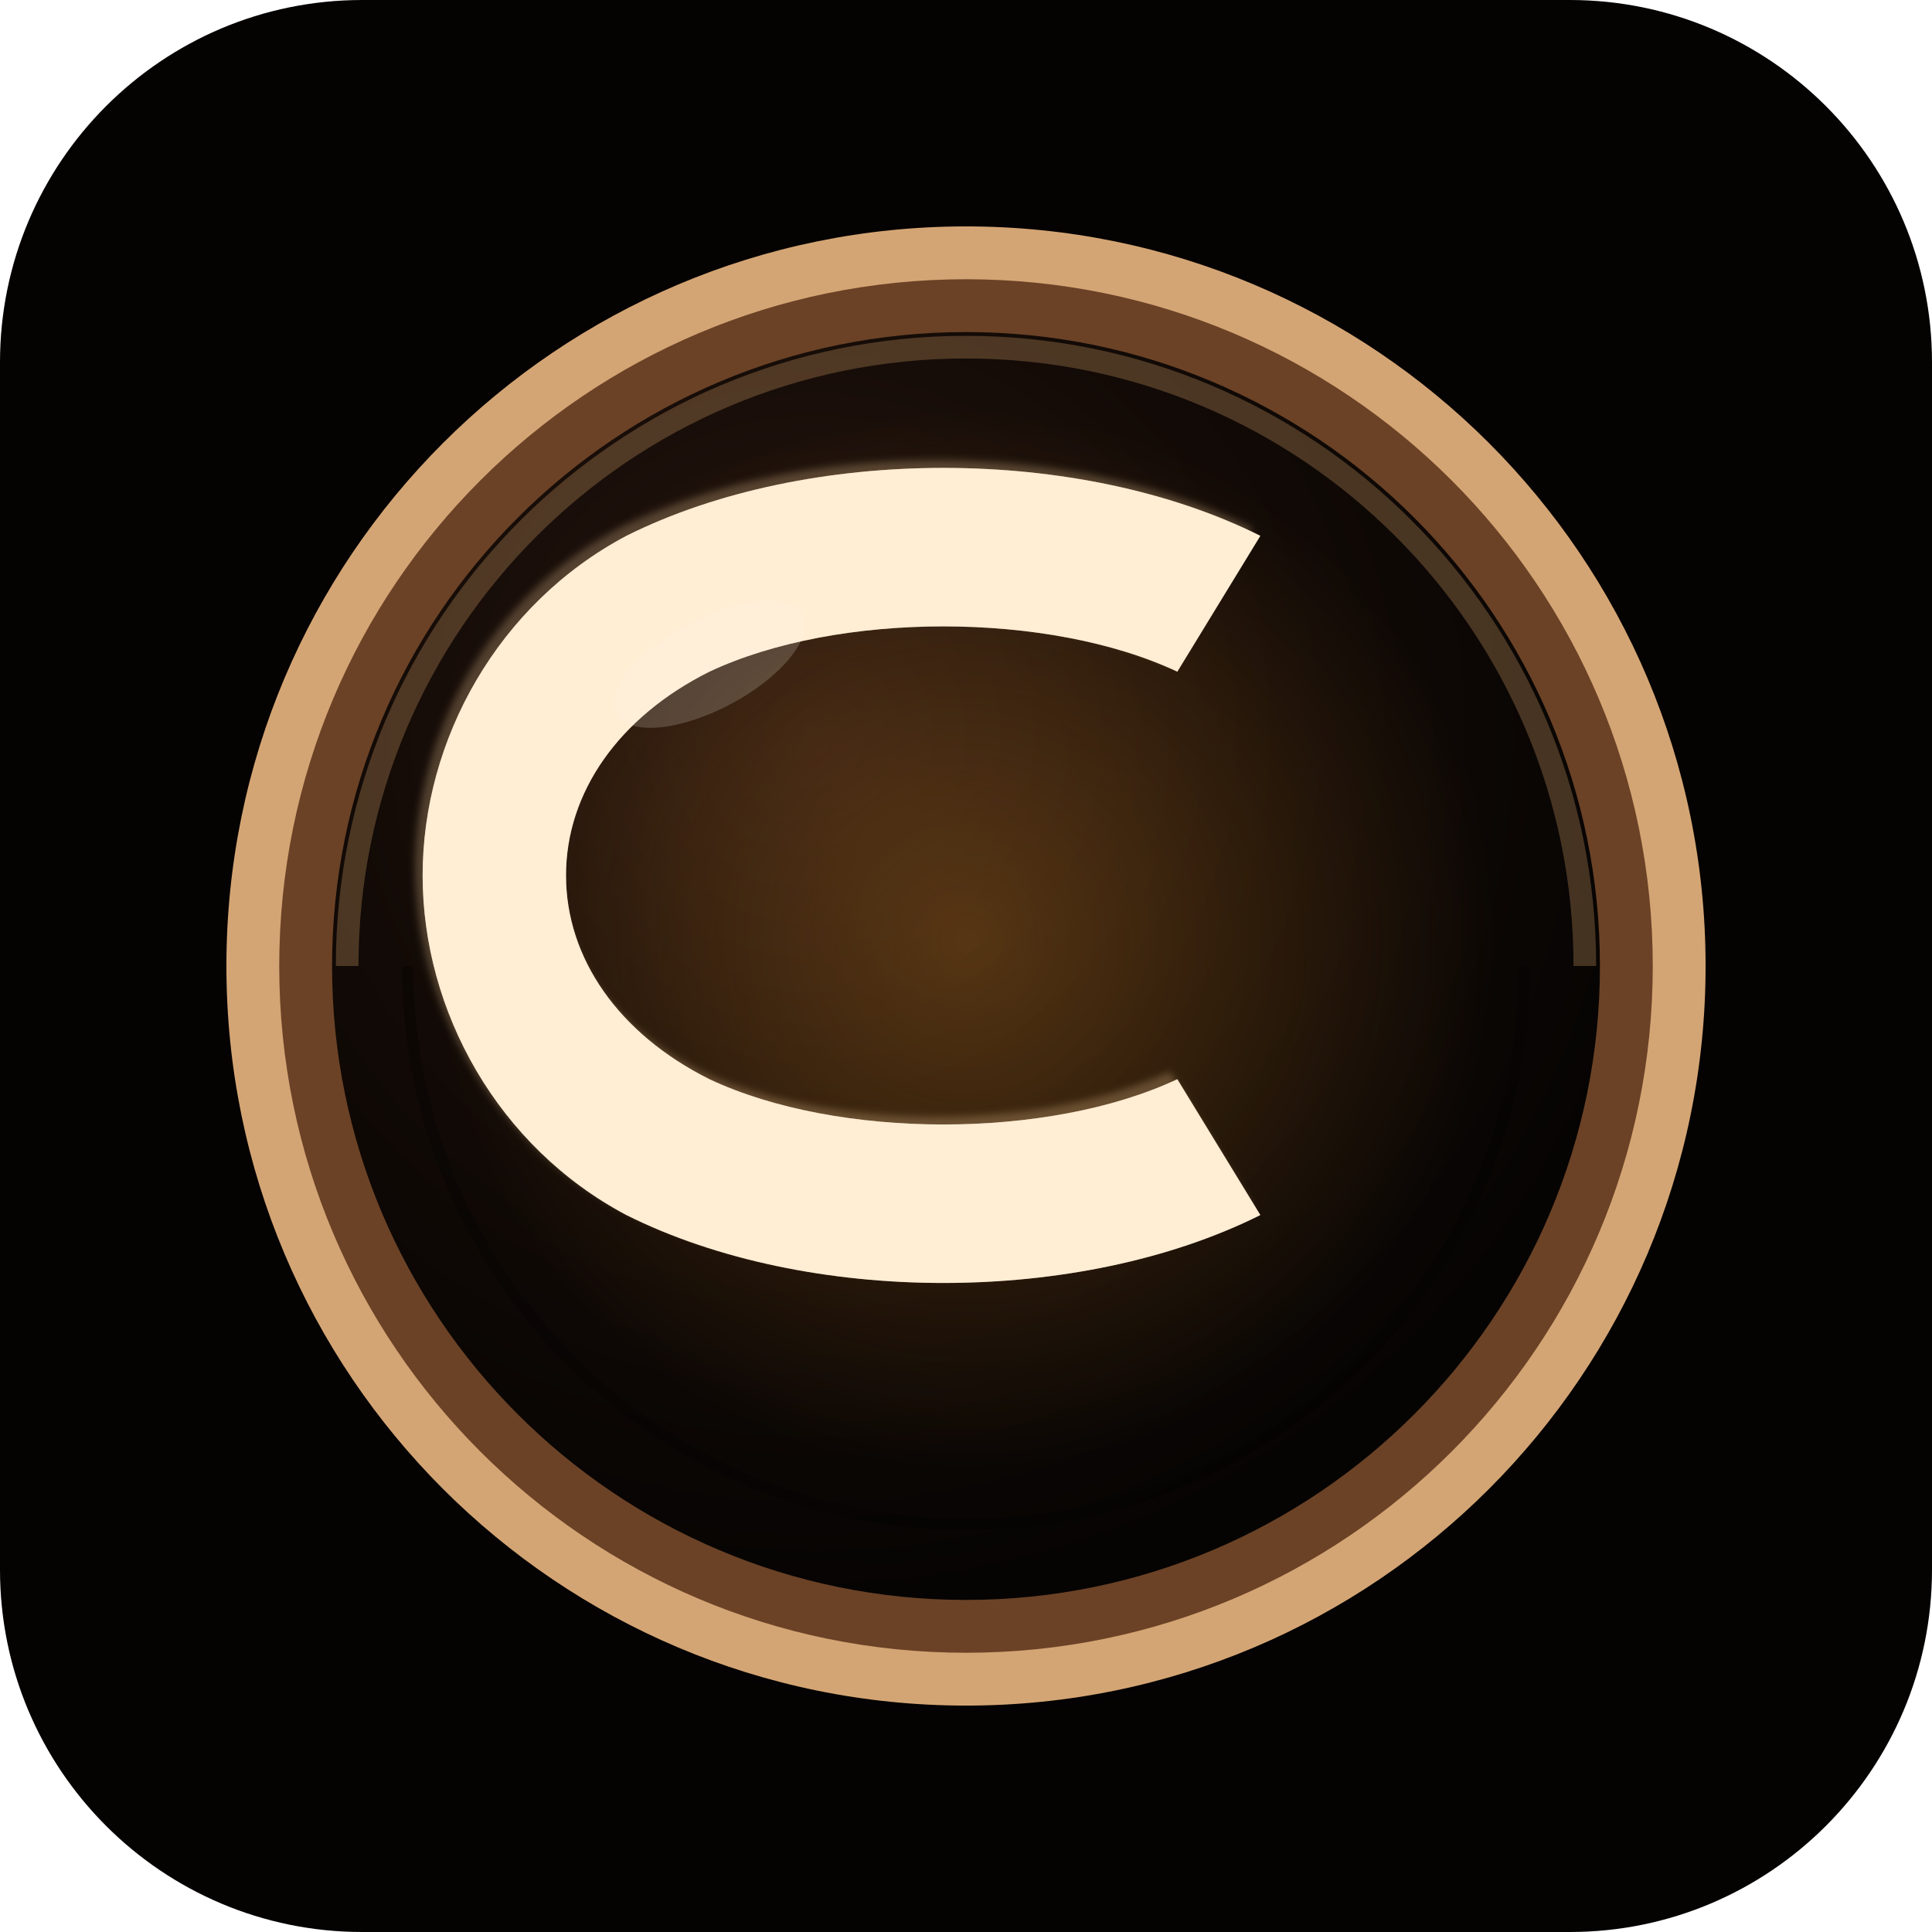
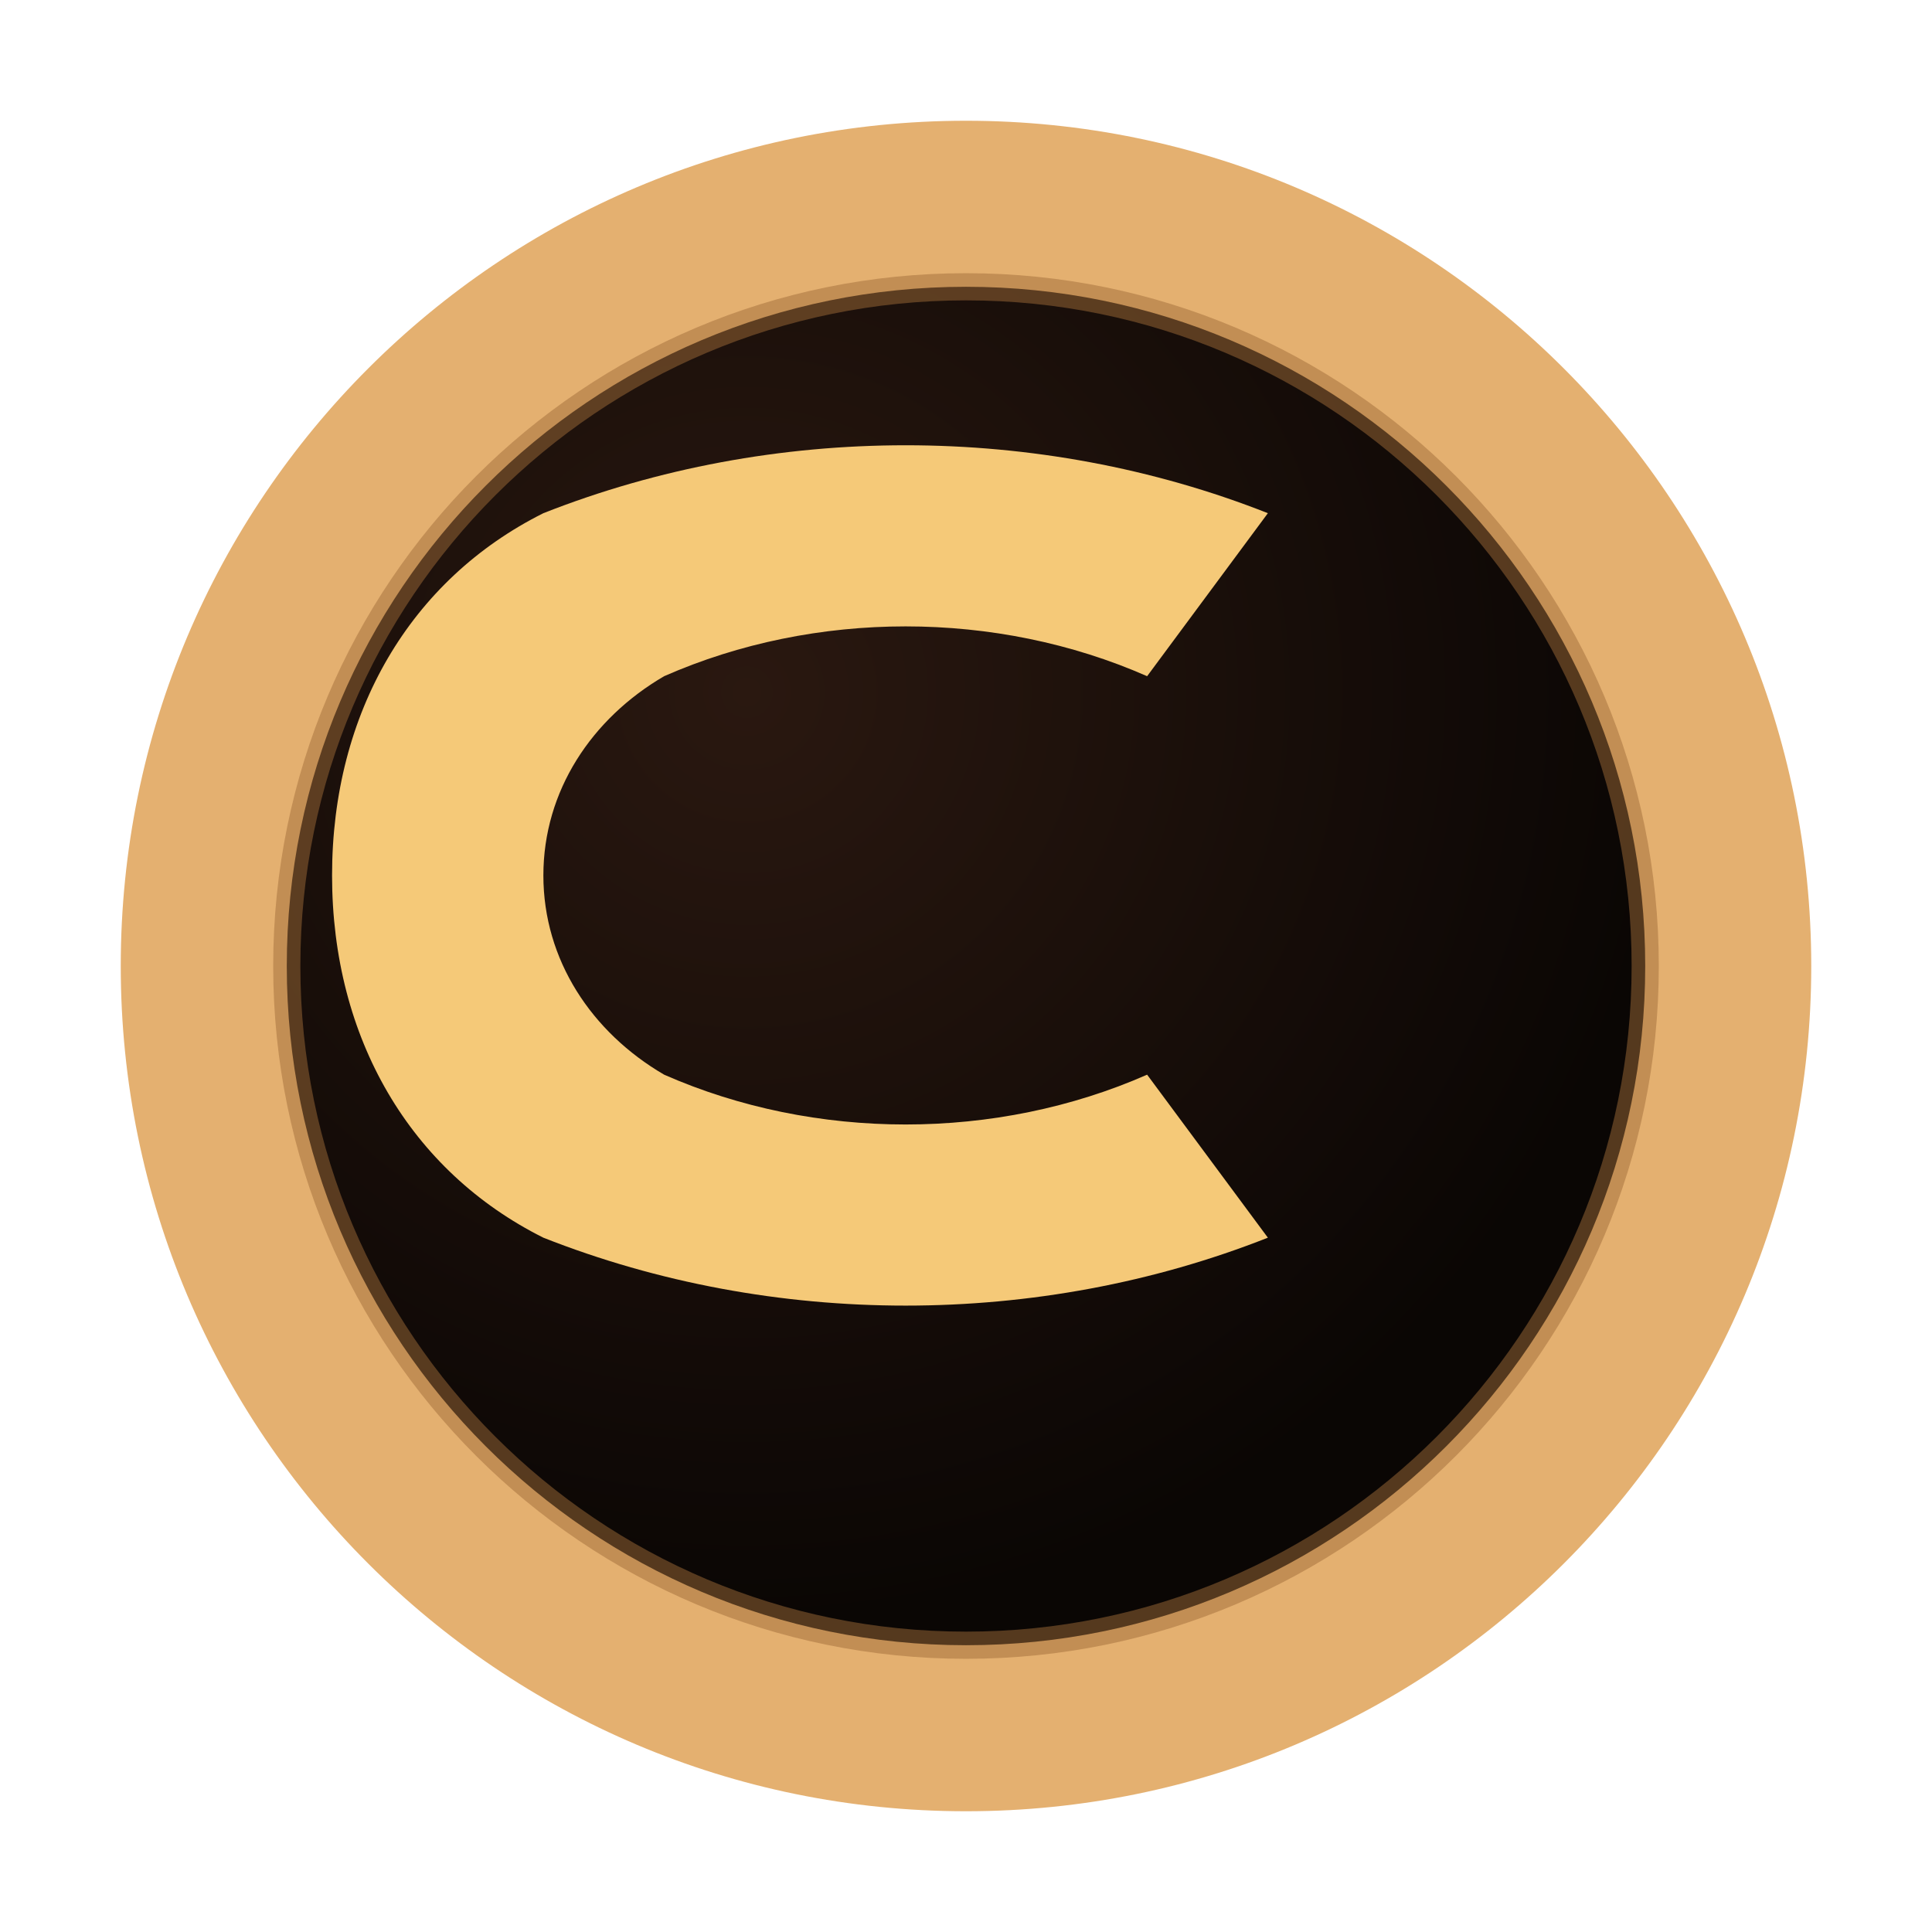
- <svg xmlns="http://www.w3.org/2000/svg" viewBox="0 0 512 512" fill="none">
+ <svg xmlns="http://www.w3.org/2000/svg" viewBox="0 0 32 32" fill="none">
  <defs>
-     <radialGradient id="face" cx="38%" cy="32%" r="68%">
+     <linearGradient id="rim" x1="7" y1="5" x2="25" y2="27">
+       <stop offset="0%" stop-color="#E4B070" />
+       <stop offset="100%" stop-color="#7A4E28" />
+     </linearGradient>
+     <radialGradient id="face" cx="34%" cy="30%" r="68%">
      <stop offset="0%" stop-color="#2A1810" />
-       <stop offset="55%" stop-color="#120A06" />
-       <stop offset="100%" stop-color="#060403" />
+       <stop offset="100%" stop-color="#0A0604" />
    </radialGradient>
-     <linearGradient id="outerRim" x1="96" y1="64" x2="416" y2="448">
-       <stop offset="0%" stop-color="#D4A574" />
-       <stop offset="22%" stop-color="#8B5A2B" />
-       <stop offset="55%" stop-color="#3D2414" />
-       <stop offset="100%" stop-color="#1A0E08" />
+     <linearGradient id="letter" x1="10" y1="8" x2="21" y2="22">
+       <stop offset="0%" stop-color="#F5C978" />
+       <stop offset="100%" stop-color="#B87A28" />
    </linearGradient>
-     <linearGradient id="innerRim" x1="128" y1="96" x2="384" y2="416">
-       <stop offset="0%" stop-color="#6B4226" />
-       <stop offset="100%" stop-color="#120804" />
-     </linearGradient>
-     <radialGradient id="warmGlow" cx="50%" cy="48%" r="42%">
-       <stop offset="0%" stop-color="#E8942A" stop-opacity="0.28" />
-       <stop offset="100%" stop-color="#E8942A" stop-opacity="0" />
-     </radialGradient>
-     <linearGradient id="letter" x1="168" y1="128" x2="344" y2="384">
-       <stop offset="0%" stop-color="#FFE8C8" />
-       <stop offset="28%" stop-color="#F4B04A" />
-       <stop offset="58%" stop-color="#C8741E" />
-       <stop offset="100%" stop-color="#7A4010" />
-     </linearGradient>
-     <linearGradient id="letterShine" x1="160" y1="120" x2="280" y2="260">
-       <stop offset="0%" stop-color="#FFF6E8" stop-opacity="0.85" />
-       <stop offset="100%" stop-color="#FFF6E8" stop-opacity="0" />
-     </linearGradient>
-     <filter id="letterShadow" x="-20%" y="-20%" width="140%" height="140%">
-       <feDropShadow dx="0" dy="5" stdDeviation="4" flood-color="#000000" flood-opacity="0.55" />
-       <feDropShadow dx="-2" dy="-2" stdDeviation="1" flood-color="#FFD9A0" flood-opacity="0.25" />
-     </filter>
-     <filter id="softGlow" x="-30%" y="-30%" width="160%" height="160%">
-       <feGaussianBlur stdDeviation="8" result="blur" />
-       <feMerge>
-         <feMergeNode in="blur" />
-         <feMergeNode in="SourceGraphic" />
-       </feMerge>
-     </filter>
  </defs>
-   <rect width="512" height="512" rx="96" fill="#050202" />
-   <circle cx="256" cy="262" r="188" fill="#000000" opacity="0.35" filter="url(#softGlow)" />
-   <circle cx="256" cy="256" r="196" fill="url(#outerRim)" />
-   <circle cx="256" cy="256" r="182" fill="url(#innerRim)" />
-   <circle cx="256" cy="256" r="168" fill="url(#face)" />
-   <circle cx="256" cy="256" r="168" fill="url(#warmGlow)" />
-   <path d="M 92 256 A 164 164 0 0 1 420 256" stroke="#B8895A" stroke-width="6" fill="none" opacity="0.35" />
-   <path d="M 108 256 A 148 148 0 0 0 404 256" stroke="#000000" stroke-width="3" fill="none" opacity="0.25" />
-   <g filter="url(#letterShadow)">
-     <path d="M 334 142          C 286 118 214 118 166 142          C 132 160 112 196 112 232          C 112 268 132 304 166 322          C 214 346 286 346 334 322          L 312 286          C 278 302 222 302 188 286          C 164 274 150 254 150 232          C 150 210 164 190 188 178          C 222 162 278 162 312 178          Z" fill="url(#letter)" />
-     <path d="M 334 142          C 286 118 214 118 166 142          C 132 160 112 196 112 232          C 112 268 132 304 166 322          C 214 346 286 346 334 322          L 312 286          C 278 302 222 302 188 286          C 164 274 150 254 150 232          C 150 210 164 190 188 178          C 222 162 278 162 312 178          Z" fill="url(#letterShine)" opacity="0.42" />
-   </g>
-   <ellipse cx="188" cy="176" rx="28" ry="12" fill="#FFF8EE" opacity="0.18" transform="rotate(-28 188 176)" />
+   <circle cx="16" cy="16" r="14" fill="url(#rim)" />
+   <circle cx="16" cy="16" r="11.25" fill="url(#face)" />
+   <circle cx="16" cy="16" r="11.25" stroke="#A06B38" stroke-width="0.45" opacity="0.5" />
+   <path d="M 21 8.5 C 17.2 7 12.8 7 9 8.5 C 6.8 9.6 5.5 11.8 5.5 14.5 C 5.5 17.2 6.8 19.4 9 20.5 C 12.8 22 17.2 22 21 20.5 L 19 17.8 C 16.5 18.9 13.5 18.9 11 17.8 C 9.8 17.1 9 15.9 9 14.5 C 9 13.1 9.8 11.9 11 11.2 C 13.5 10.1 16.5 10.1 19 11.2 Z" fill="url(#letter)" />
</svg>
